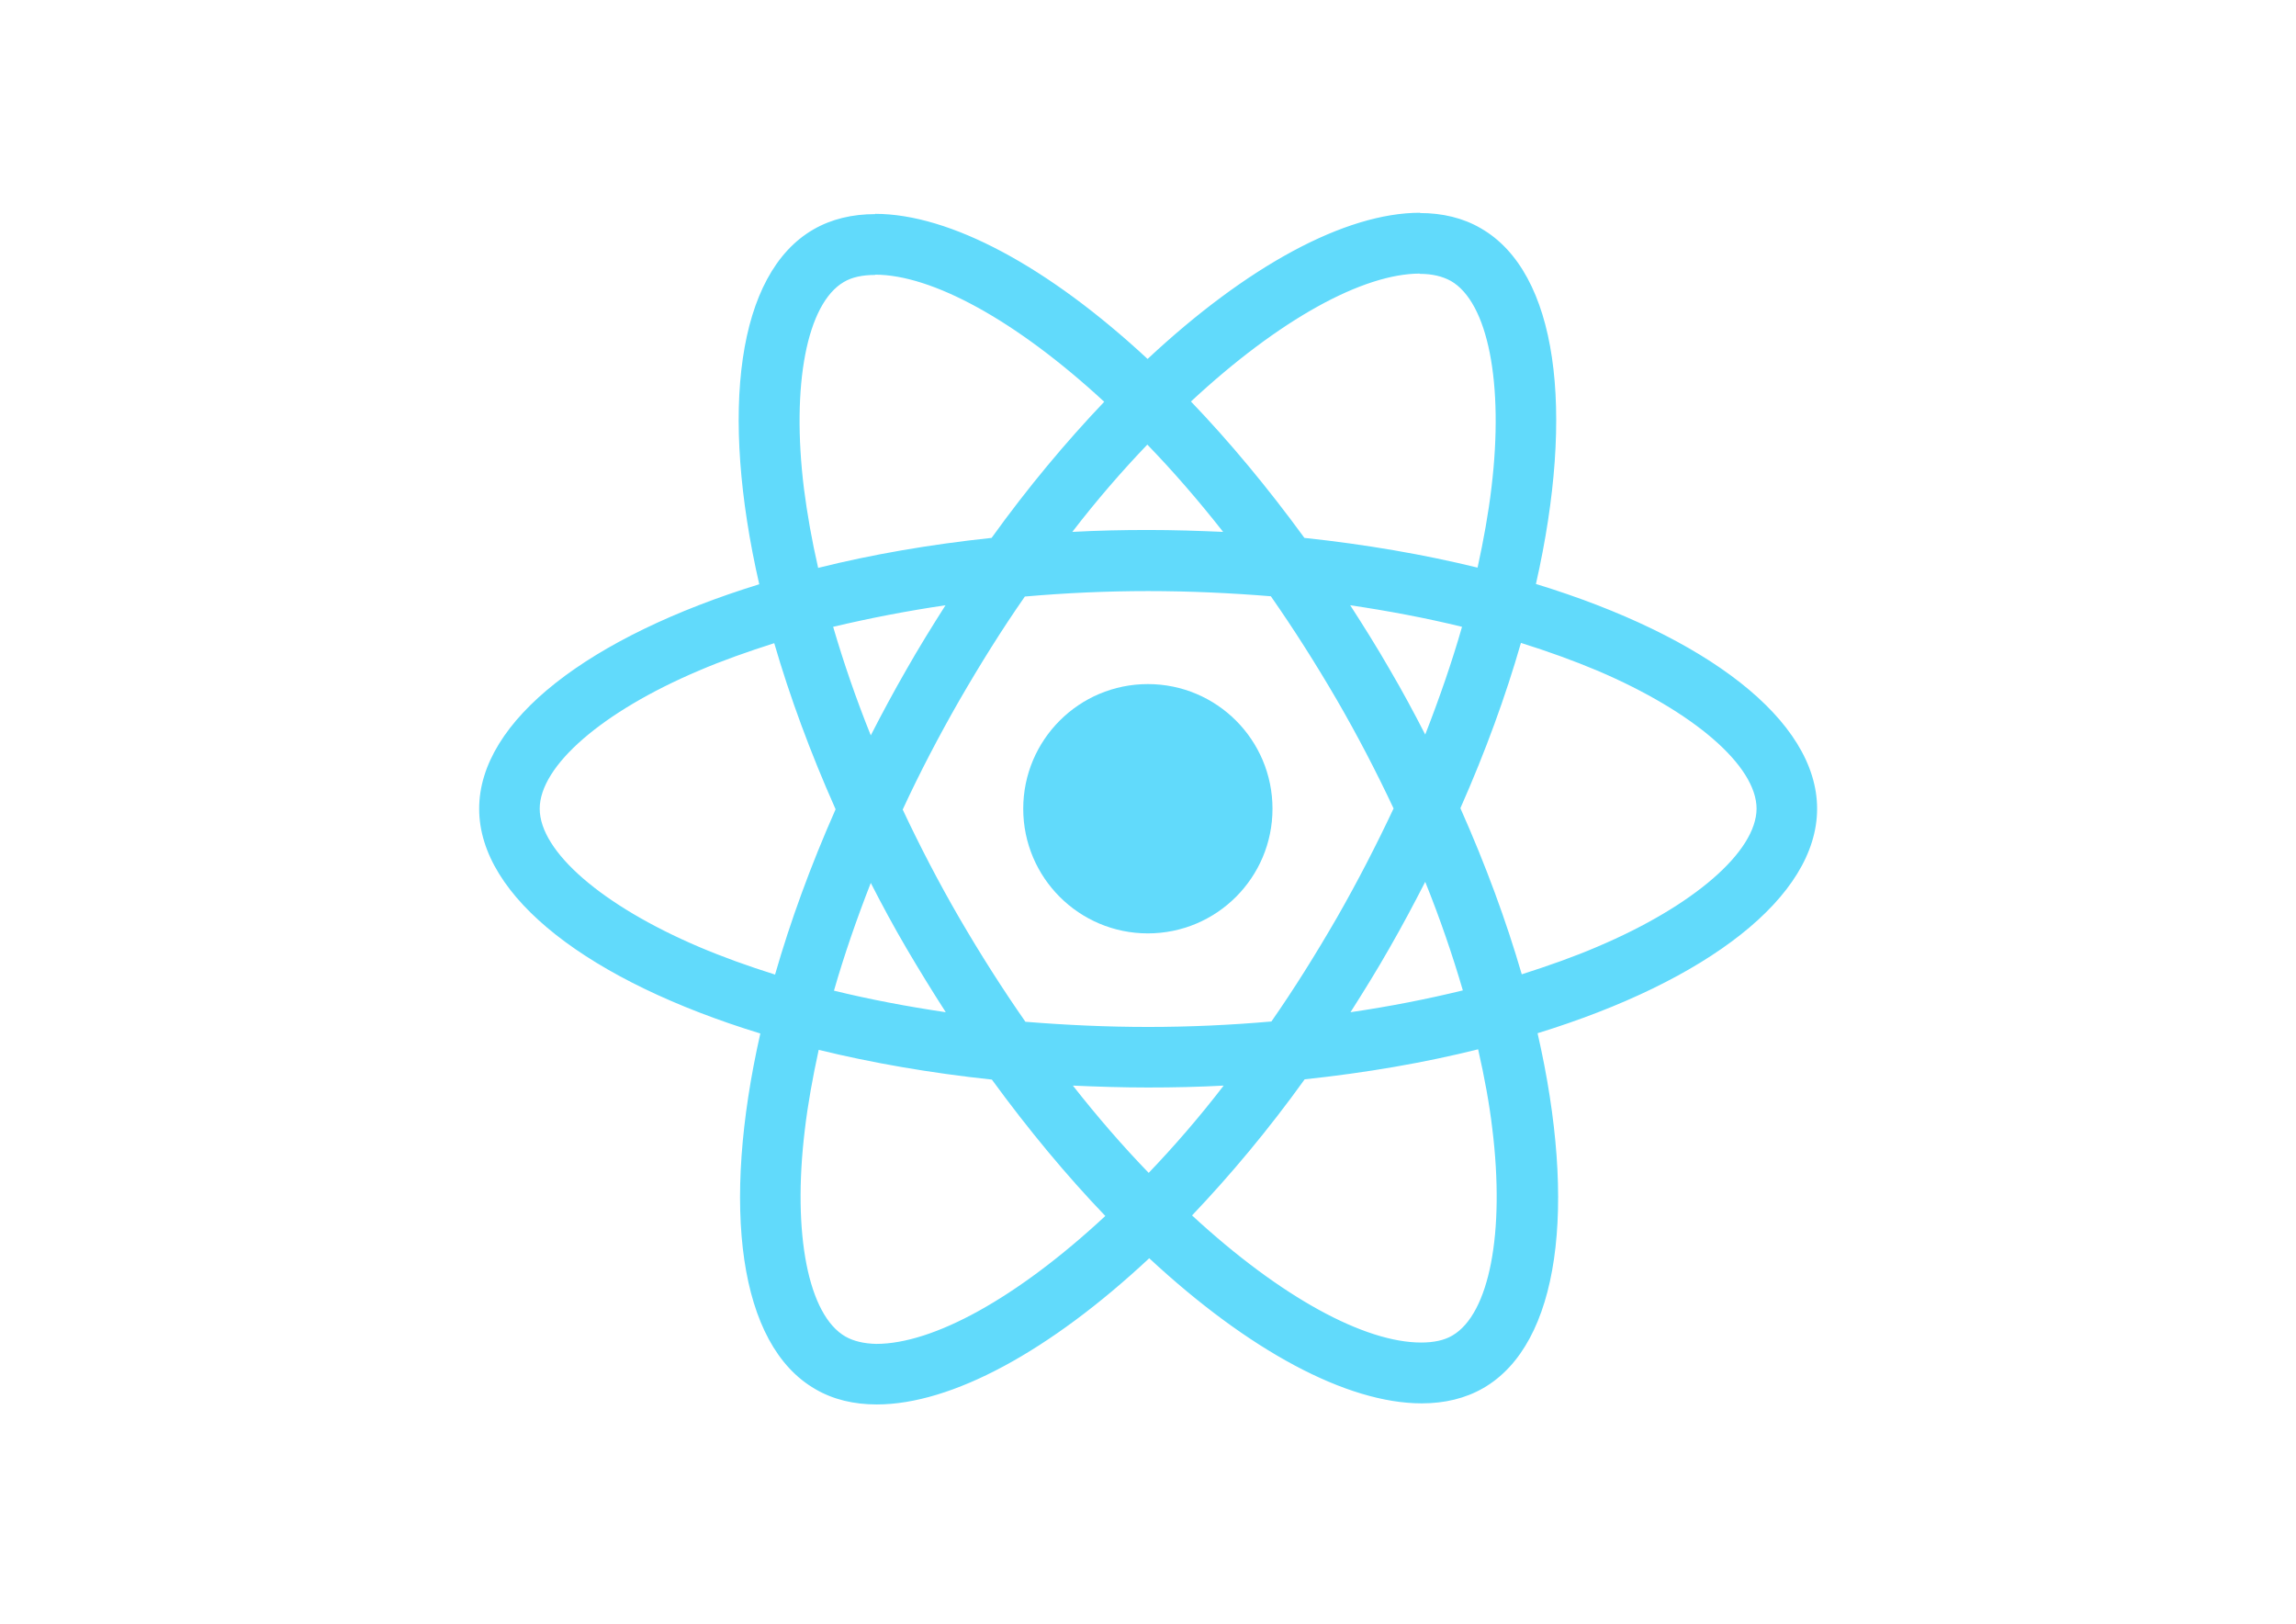
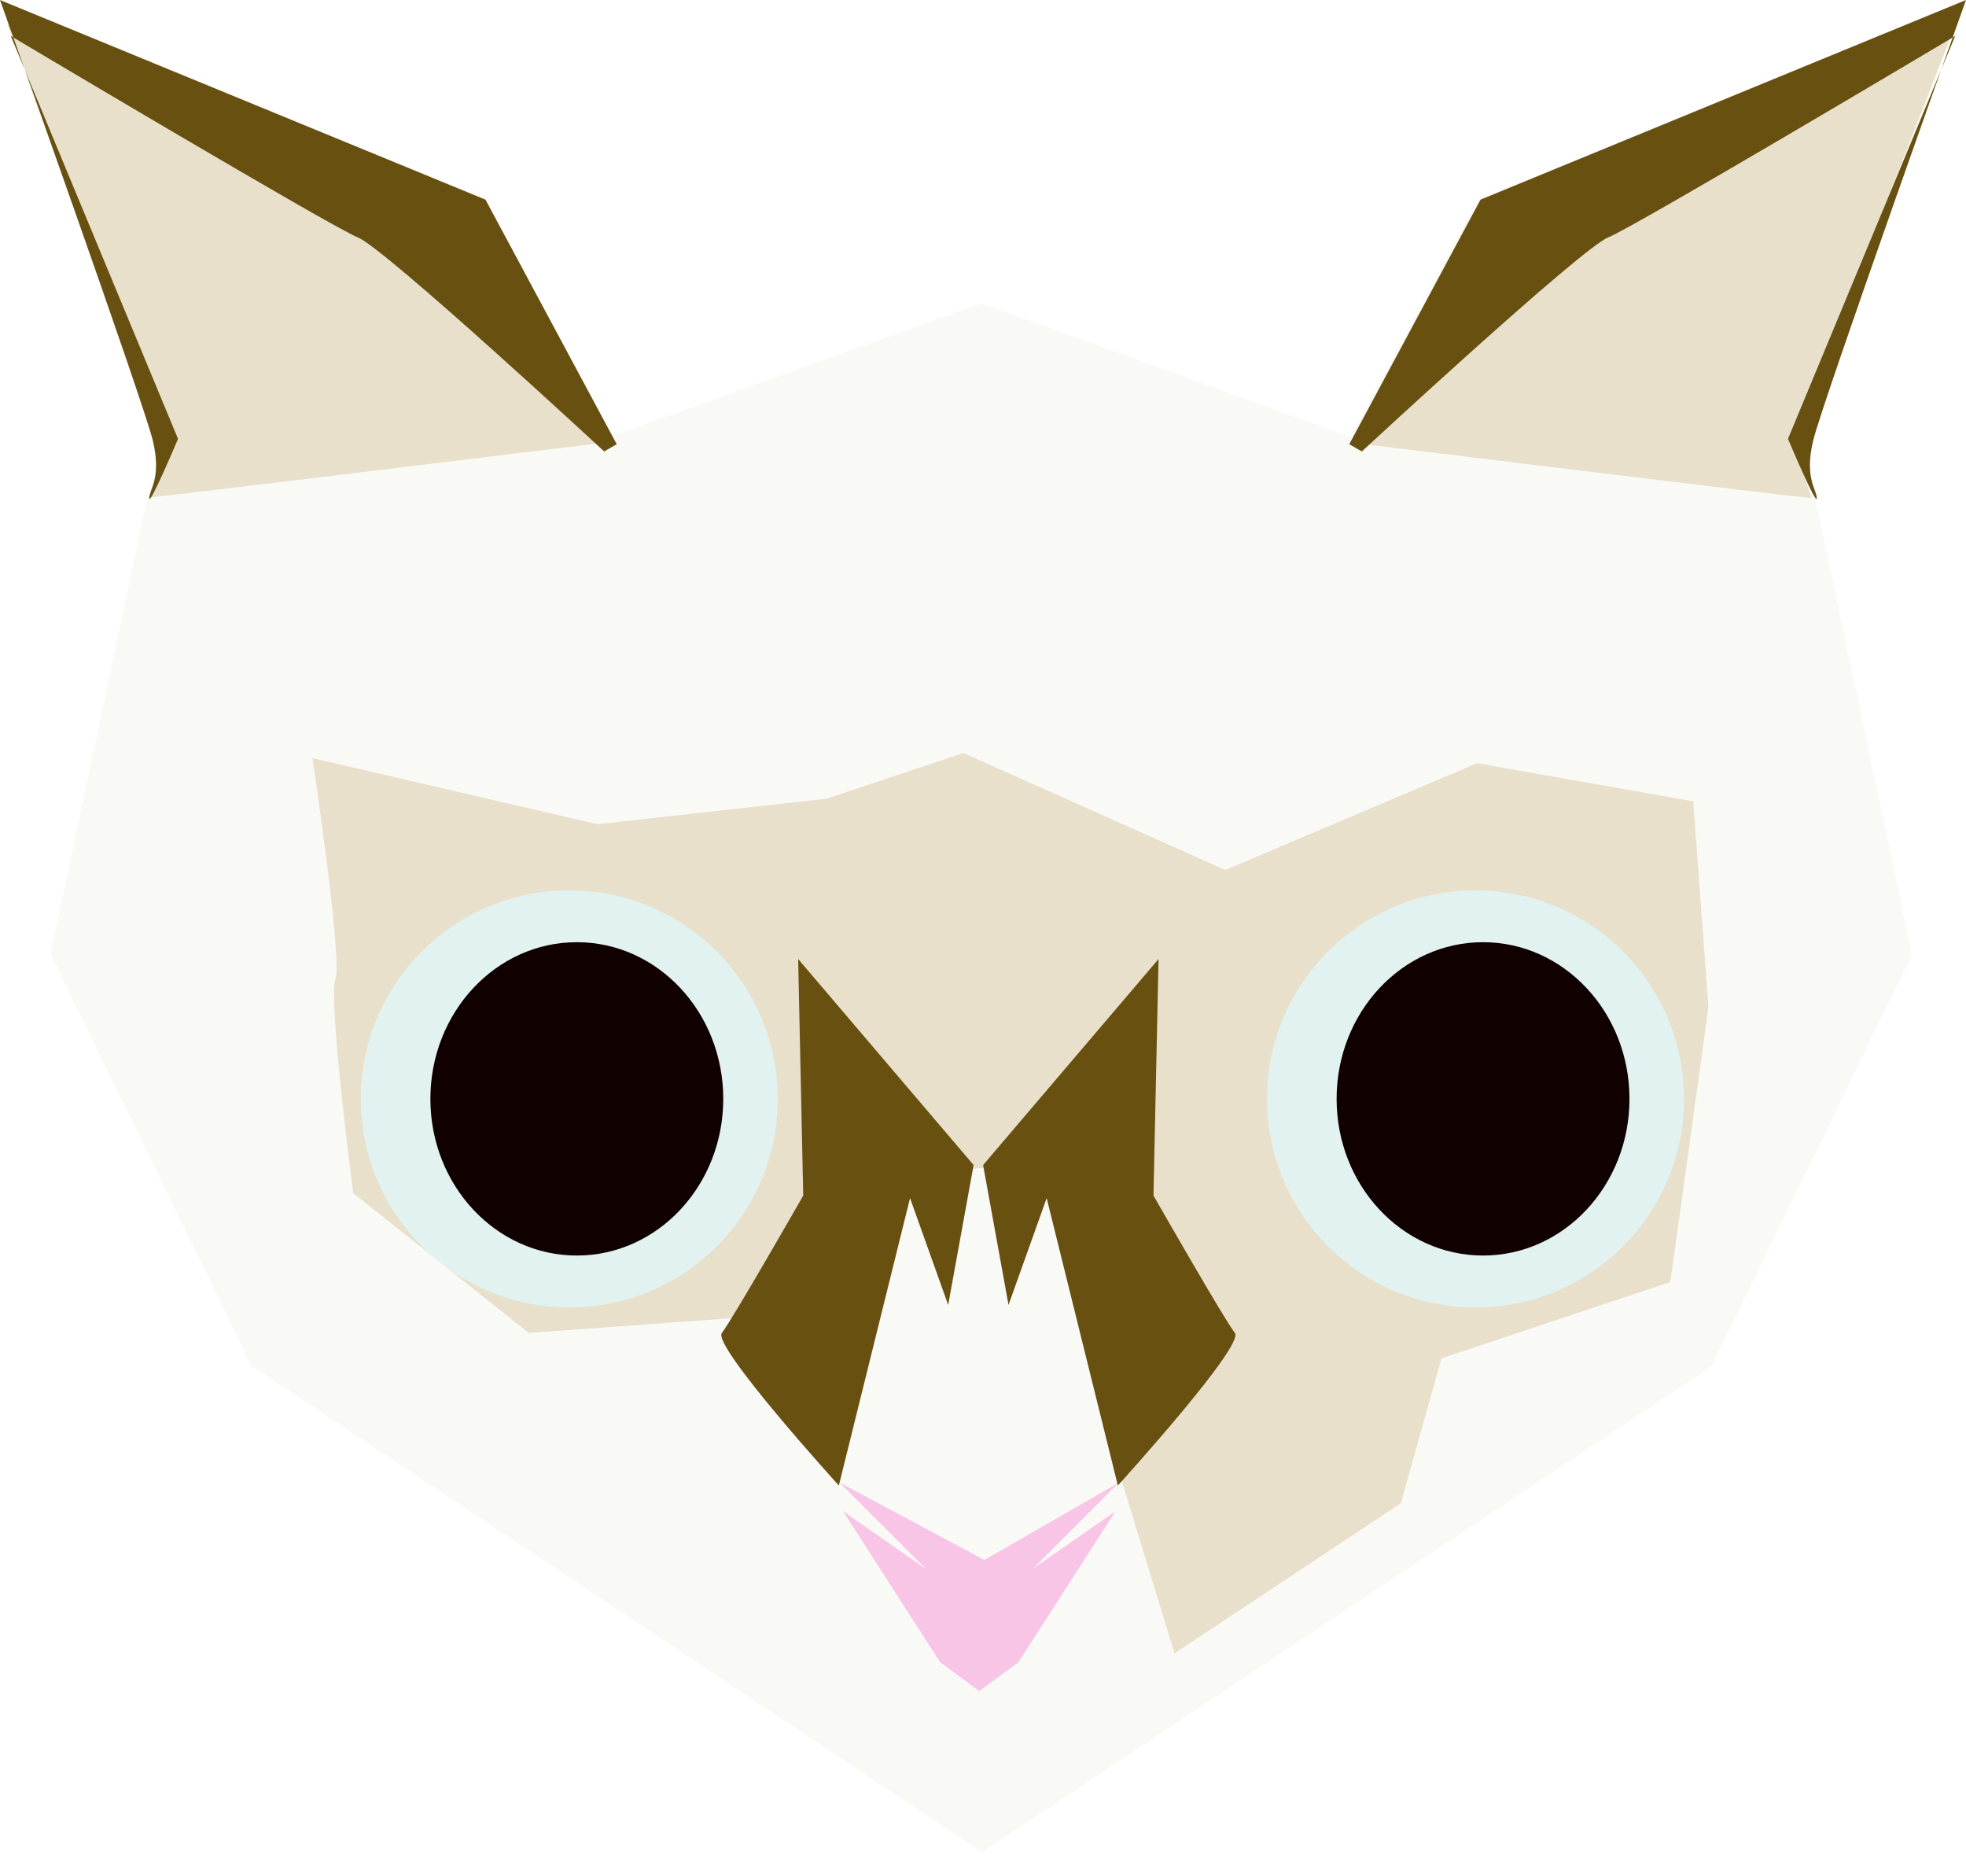
- <svg xmlns="http://www.w3.org/2000/svg" viewBox="0 0 841.9 595.3">
-   <g fill="#61DAFB">
-     <path d="M666.3 296.5c0-32.5-40.7-63.3-103.1-82.4 14.4-63.6 8-114.2-20.2-130.4-6.5-3.8-14.1-5.6-22.4-5.6v22.3c4.6 0 8.3.9 11.4 2.6 13.6 7.8 19.5 37.5 14.9 75.7-1.1 9.4-2.9 19.3-5.1 29.4-19.6-4.8-41-8.5-63.5-10.9-13.5-18.5-27.5-35.3-41.6-50 32.6-30.3 63.2-46.9 84-46.9V78c-27.5 0-63.5 19.6-99.9 53.6-36.4-33.8-72.4-53.2-99.9-53.2v22.3c20.7 0 51.4 16.5 84 46.6-14 14.7-28 31.4-41.3 49.9-22.6 2.4-44 6.1-63.6 11-2.3-10-4-19.7-5.2-29-4.7-38.2 1.1-67.9 14.6-75.8 3-1.8 6.9-2.6 11.5-2.6V78.5c-8.4 0-16 1.8-22.6 5.6-28.1 16.2-34.4 66.7-19.9 130.1-62.2 19.2-102.7 49.9-102.7 82.3 0 32.5 40.7 63.3 103.1 82.4-14.4 63.6-8 114.2 20.2 130.4 6.5 3.8 14.1 5.6 22.5 5.6 27.5 0 63.5-19.6 99.9-53.6 36.4 33.8 72.4 53.2 99.9 53.2 8.4 0 16-1.8 22.6-5.6 28.1-16.2 34.4-66.7 19.9-130.1 62-19.1 102.5-49.9 102.5-82.3zm-130.2-66.7c-3.7 12.9-8.3 26.2-13.5 39.5-4.1-8-8.4-16-13.1-24-4.6-8-9.5-15.8-14.4-23.4 14.2 2.1 27.9 4.7 41 7.9zm-45.8 106.5c-7.8 13.5-15.8 26.3-24.1 38.2-14.9 1.3-30 2-45.2 2-15.1 0-30.2-.7-45-1.9-8.3-11.9-16.4-24.6-24.2-38-7.6-13.1-14.5-26.4-20.8-39.8 6.2-13.4 13.2-26.8 20.7-39.9 7.8-13.5 15.8-26.3 24.1-38.2 14.9-1.3 30-2 45.2-2 15.1 0 30.2.7 45 1.9 8.3 11.9 16.4 24.6 24.2 38 7.6 13.1 14.5 26.4 20.8 39.8-6.3 13.4-13.2 26.8-20.7 39.9zm32.3-13c5.4 13.4 10 26.8 13.8 39.8-13.1 3.2-26.9 5.9-41.2 8 4.9-7.7 9.8-15.6 14.4-23.7 4.6-8 8.9-16.1 13-24.1zM421.2 430c-9.3-9.6-18.6-20.3-27.8-32 9 .4 18.2.7 27.5.7 9.4 0 18.7-.2 27.8-.7-9 11.7-18.3 22.4-27.5 32zm-74.4-58.9c-14.2-2.1-27.9-4.7-41-7.9 3.7-12.9 8.3-26.2 13.5-39.5 4.1 8 8.4 16 13.1 24 4.7 8 9.5 15.8 14.4 23.4zM420.7 163c9.3 9.6 18.6 20.3 27.8 32-9-.4-18.2-.7-27.5-.7-9.4 0-18.7.2-27.8.7 9-11.7 18.3-22.4 27.5-32zm-74 58.9c-4.9 7.7-9.8 15.6-14.4 23.7-4.6 8-8.9 16-13 24-5.4-13.4-10-26.8-13.8-39.8 13.1-3.1 26.9-5.8 41.2-7.9zm-90.5 125.2c-35.4-15.1-58.3-34.9-58.3-50.6 0-15.7 22.9-35.6 58.3-50.6 8.6-3.7 18-7 27.7-10.1 5.7 19.6 13.2 40 22.5 60.9-9.2 20.8-16.6 41.1-22.2 60.6-9.9-3.1-19.3-6.5-28-10.2zM310 490c-13.6-7.8-19.5-37.5-14.9-75.7 1.1-9.4 2.9-19.3 5.1-29.4 19.6 4.8 41 8.5 63.5 10.9 13.5 18.5 27.5 35.3 41.6 50-32.6 30.3-63.2 46.9-84 46.9-4.5-.1-8.3-1-11.3-2.7zm237.2-76.2c4.7 38.2-1.1 67.9-14.6 75.8-3 1.8-6.9 2.6-11.5 2.6-20.7 0-51.4-16.5-84-46.6 14-14.7 28-31.4 41.3-49.9 22.6-2.4 44-6.1 63.6-11 2.3 10.1 4.1 19.8 5.2 29.1zm38.5-66.7c-8.6 3.7-18 7-27.7 10.1-5.7-19.6-13.2-40-22.5-60.9 9.2-20.8 16.6-41.1 22.2-60.6 9.9 3.1 19.3 6.5 28.1 10.2 35.4 15.1 58.3 34.9 58.3 50.6-.1 15.7-23 35.6-58.4 50.6zM320.8 78.4z" />
-     <circle cx="420.9" cy="296.5" r="45.7" />
-     <path d="M520.5 78.1z" />
+ <svg xmlns="http://www.w3.org/2000/svg" width="55.104mm" height="52.564mm" viewBox="0 0 195.25 186.251" id="svg2" version="1.1">
+   <defs id="defs4" />
+   <g id="layer1" transform="translate(-171.25,-168.9688)">
+     <path id="path4207" d="m 268.714,207.207 0,145.715 72.479,-48.234 19.951,-40.912 -9.596,-45.205 -0.213,-0.029 c 0.001,-0.01 0.008,-0.005 0.008,-0.018 0,-0.893 -1.248,-1.965 -0.355,-5.715 0.745,-3.131 9.472,-27.694 12.781,-36.988 l -15.281,36.811 c 0,0 2.186,5.191 2.734,5.895 l -43.66,-5.93 c 3.591,-3.313 20.661,-19.002 23.068,-19.965 2.658,-1.063 33.747,-19.575 34.219,-19.855 0.215,-0.602 1.316,-3.717 1.316,-3.717 l -48.215,19.822 -12.571,23.418 -0.301,-0.041 -36.372,-13.177 -36.372,13.088 -0.301,0.041 L 219.465,188.791 171.25,168.969 c 0,0 1.102,3.114 1.316,3.717 0.471,0.281 31.56,18.792 34.219,19.855 2.407,0.963 19.478,16.652 23.068,19.965 l -43.66,5.93 c 0.548,-0.704 2.734,-5.895 2.734,-5.895 l -15.281,-36.811 c 3.309,9.295 12.036,33.858 12.781,36.988 0.893,3.75 -0.355,4.822 -0.355,5.715 0,0.013 0.007,0.008 0.008,0.018 l -0.213,0.029 -9.596,45.205 19.951,40.912 72.479,48.234 m 95.068,-177.012 c 0.295,-0.828 0.904,-2.551 1.08,-3.045 0.004,-0.002 0.244,-0.145 0.244,-0.145 z" style="fill:#f9f9f6;fill-opacity:1;fill-rule:evenodd;stroke:none;stroke-width:1px;stroke-linecap:butt;stroke-linejoin:miter;stroke-opacity:1" />
+     <path id="path4209" d="m 351.169,218.444 c -0.505,0 -44.952,-5.43 -44.952,-5.43 l 22.097,-21.718 37.123,-19.824 -16.162,41.416 z" style="fill:#e8e0ca;fill-opacity:1;fill-rule:evenodd;stroke:none;stroke-width:1px;stroke-linecap:butt;stroke-linejoin:miter;stroke-opacity:1" />
+     <path style="fill:#f2f3ee;fill-opacity:1;fill-rule:evenodd;stroke:none;stroke-width:1px;stroke-linecap:butt;stroke-linejoin:miter;stroke-opacity:1" d="m 173.646,175.73 c -0.295,-0.828 -0.904,-2.551 -1.08,-3.045 l -0.244,-0.145 z" id="path4198" />
+     <path style="fill:#e8e0ca;fill-opacity:1;fill-rule:evenodd;stroke:none;stroke-width:1px;stroke-linecap:butt;stroke-linejoin:miter;stroke-opacity:1" d="m 244.709,299.799 -20.961,1.515 -17.425,-13.89 c 0,0 -2.525,-19.445 -1.768,-21.213 0.758,-1.768 -2.273,-21.971 -2.273,-21.971 l 28.284,6.566 22.728,-2.525 13.637,-4.546 26.011,11.617 25.001,-10.607 21.466,3.788 1.515,20.456 -3.788,27.274 -22.728,7.576 -4.041,14.395 -22.476,14.9 -5.556,-18.183 -4.798,-30.178 -9.155,0.189 -7.639,0.884 z" id="path4156" />
+     <circle style="fill:#e1f2f1;fill-opacity:1;fill-rule:evenodd;stroke:none;stroke-width:1px;stroke-linecap:butt;stroke-linejoin:miter;stroke-opacity:1" id="path3338" cx="227.789" cy="278.08" r="20.708" />
+     <ellipse style="fill:#110000;fill-opacity:1" id="path4140" cx="228.536" cy="278.076" rx="14.543" ry="15.556" />
+     <circle r="20.708" cy="278.08" cx="-317.789" id="circle4142" style="fill:#e1f2f1;fill-opacity:1;fill-rule:evenodd;stroke:none;stroke-width:1px;stroke-linecap:butt;stroke-linejoin:miter;stroke-opacity:1" transform="scale(-1,1)" />
+     <path id="path4148" d="m 282.388,316.164 -8.571,8.571 8.214,-5.714 -9.643,15 -3.884,2.857 -3.884,-2.857 -9.643,-15 8.214,5.714 -8.571,-8.571 14.389,7.699 z" style="fill:#f9c5e7;fill-opacity:1;fill-rule:evenodd;stroke:none;stroke-width:1px;stroke-linecap:butt;stroke-linejoin:miter;stroke-opacity:1" />
+     <path style="fill:none;fill-rule:evenodd;stroke:none;stroke-width:1px;stroke-linecap:butt;stroke-linejoin:miter;stroke-opacity:1" d="m 267.857,355.219 -63.214,-32.5 -26.071,-66.429 7.5,-42.857 -14.643,-43.929 47.857,18.571 12.857,25 35.714,-9.643 1.261,0 35.714,9.643 12.857,-25 47.857,-18.571 -14.643,43.929 7.5,42.857 -26.071,66.429 -63.214,32.5 z" id="path4150" />
+     <path style="fill:#685010;fill-opacity:1;fill-rule:evenodd;stroke:none;stroke-width:1px;stroke-linecap:butt;stroke-linejoin:miter;stroke-opacity:1" d="m 254.558,316.466 c 0,0 -12.627,-13.89 -11.617,-15.152 1.01,-1.263 8.081,-13.637 8.081,-13.637 l -0.505,-23.486 17.425,20.456 -2.525,13.89 -3.788,-10.607 z" id="path4154" />
+     <path style="fill:#e8e0ca;fill-opacity:1;fill-rule:evenodd;stroke:none;stroke-width:1px;stroke-linecap:butt;stroke-linejoin:miter;stroke-opacity:1" d="m 186.247,218.355 c 0.505,0 44.952,-5.43 44.952,-5.43 l -22.097,-21.718 -37.123,-19.824 16.162,41.416 z" id="path4205" />
+     <path style="fill:#685010;fill-opacity:1;fill-rule:evenodd;stroke:none;stroke-width:1px;stroke-linecap:butt;stroke-linejoin:miter;stroke-opacity:1" d="m 231.25,213.791 c 0,0 -21.786,-20.179 -24.464,-21.25 -2.679,-1.071 -34.464,-20 -34.464,-20 l 16.607,40 c 0,0 -2.857,6.786 -2.857,5.893 0,-0.893 1.25,-1.964 0.357,-5.714 -0.893,-3.75 -15.179,-43.75 -15.179,-43.75 l 48.214,19.821 13.036,24.286 z" id="path4192" />
+     <path id="path4194" d="m 306.5,213.791 c 0,0 21.786,-20.179 24.464,-21.25 2.679,-1.071 34.464,-20 34.464,-20 l -16.607,40 c 0,0 2.857,6.786 2.857,5.893 0,-0.893 -1.25,-1.964 -0.357,-5.714 0.893,-3.75 15.179,-43.75 15.179,-43.75 L 318.286,188.791 305.25,213.076 Z" style="fill:#685010;fill-opacity:1;fill-rule:evenodd;stroke:none;stroke-width:1px;stroke-linecap:butt;stroke-linejoin:miter;stroke-opacity:1" />
+     <path id="path4196" d="m 282.269,316.466 c 0,0 12.627,-13.89 11.617,-15.152 -1.01,-1.263 -8.081,-13.637 -8.081,-13.637 l 0.505,-23.486 -17.425,20.456 2.525,13.89 3.788,-10.607 z" style="fill:#685010;fill-opacity:1;fill-rule:evenodd;stroke:none;stroke-width:1px;stroke-linecap:butt;stroke-linejoin:miter;stroke-opacity:1" />
+     <ellipse ry="15.556" rx="14.543" cy="278.076" cx="318.536" id="ellipse4158" style="fill:#110000;fill-opacity:1" />
  </g>
</svg>
